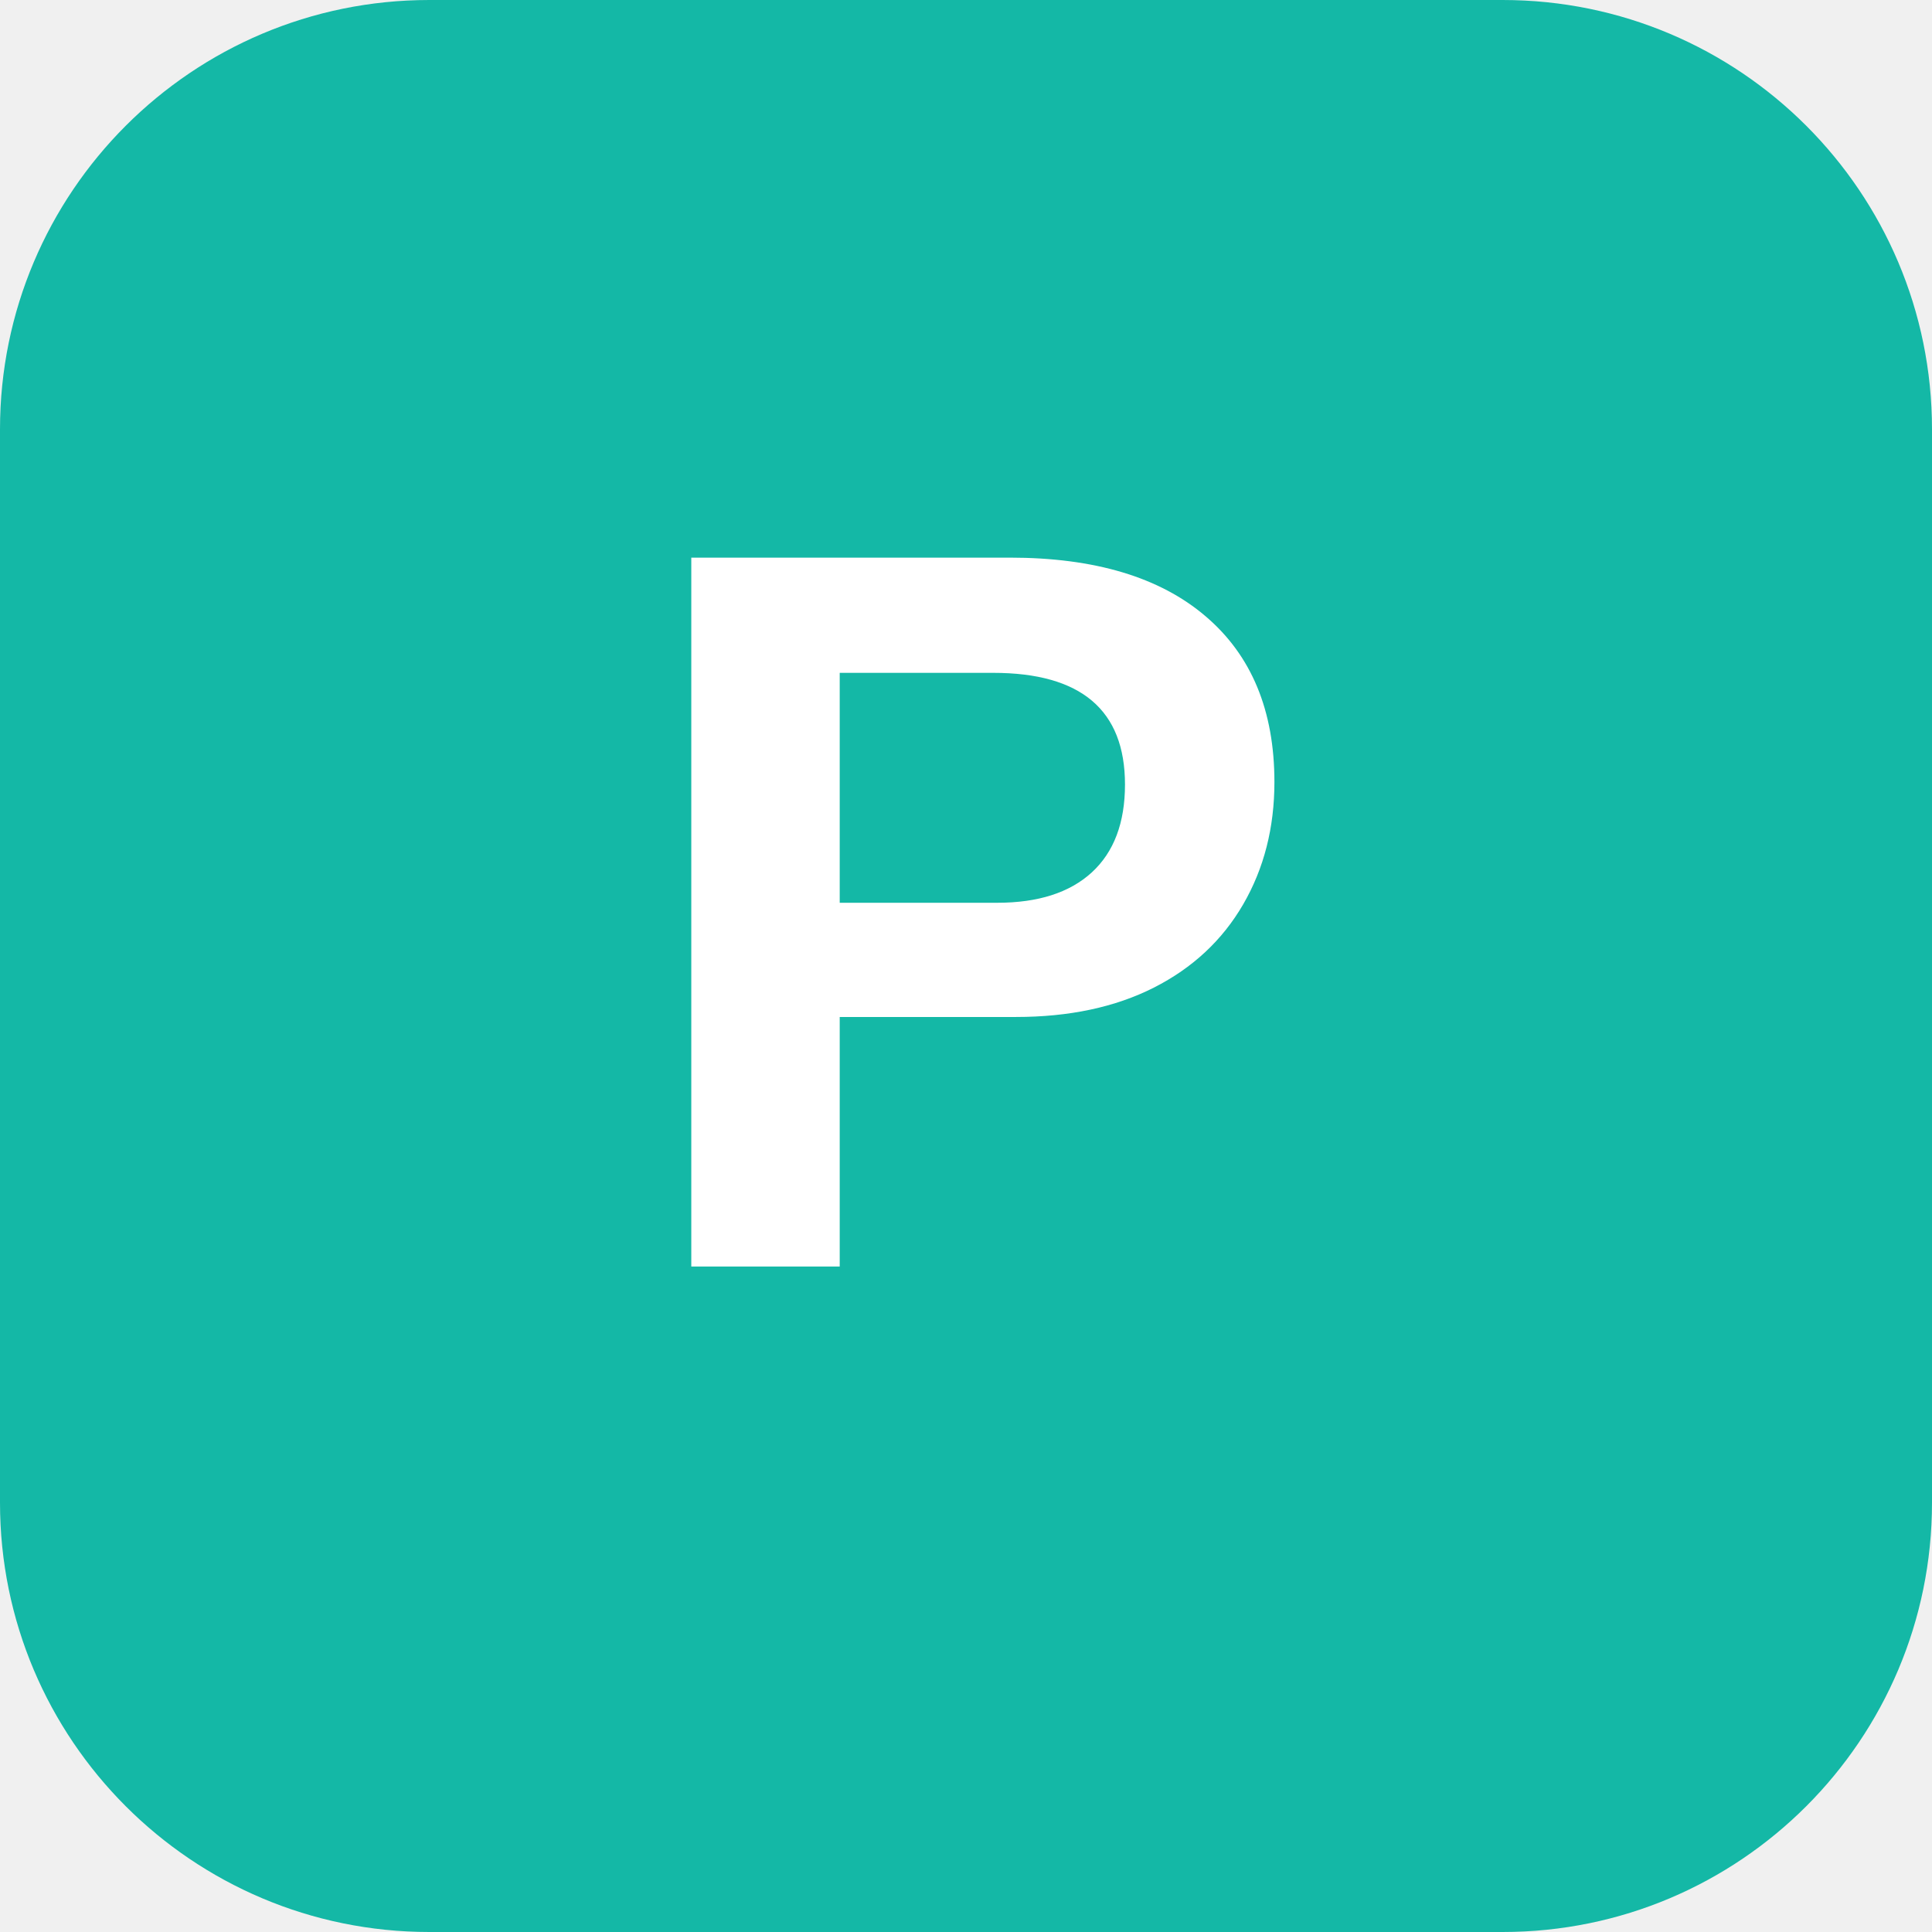
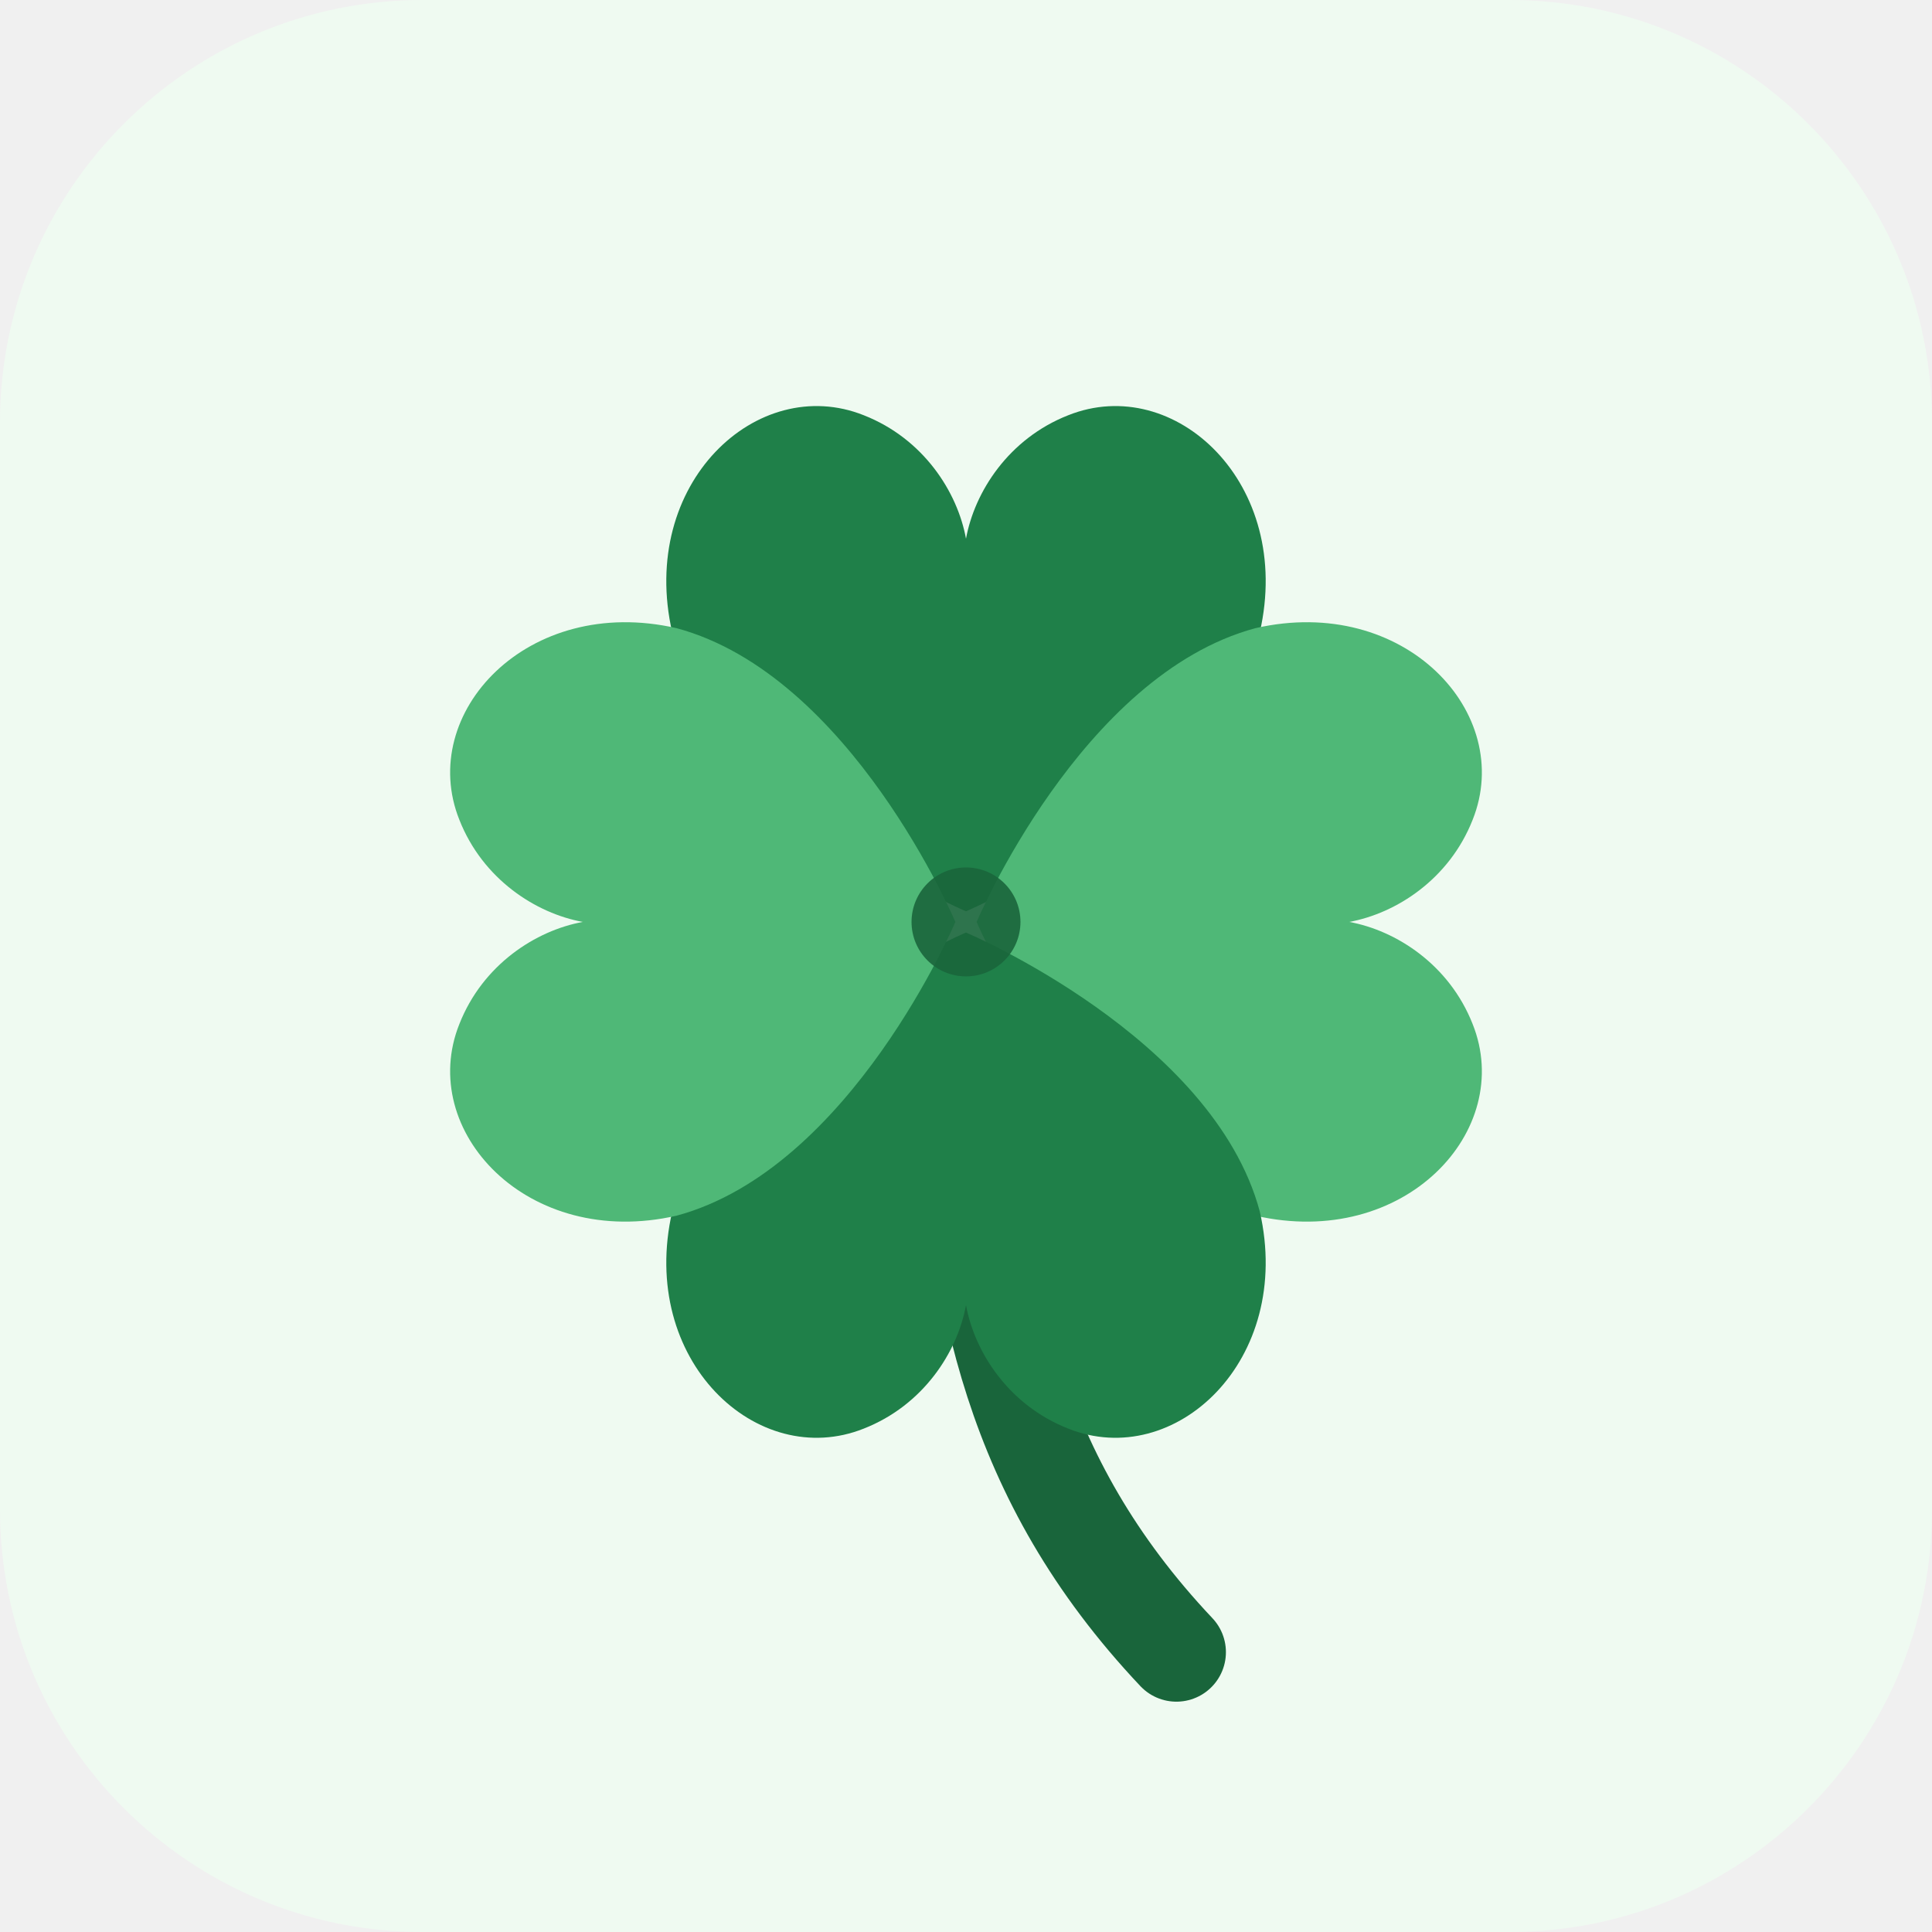
- <svg xmlns="http://www.w3.org/2000/svg" width="180" height="180" viewBox="0 0 180 180" role="img" aria-label="Pulsa">
-   <rect width="180" height="180" rx="40" fill="#14B8A6" />
-   <text x="90" y="118" text-anchor="middle" fill="#FFFFFF" font-family="Arial, sans-serif" font-size="96" font-weight="900">P</text>
+ <svg xmlns="http://www.w3.org/2000/svg" viewBox="0 0 64 64">
+   <rect width="64" height="64" rx="14" fill="#EFFAF1" />
+   <g transform="translate(32 33) scale(0.82) translate(-32 -32)">
+     <path d="M32 36 C32.6 44 33.8 51.4 40.5 58.5" fill="none" stroke="#19653B" stroke-linecap="round" stroke-width="4" />
+     <g transform="translate(32 29) scale(0.86) translate(-32 -32)">
+       <path d="M32 31.5 C32 31.5 20.4 26.6 18.2 18.4 C16.6 11.4 22.2 6.2 27.2 8.2 C30 9.3 31.6 11.8 32 14 C32.4 11.8 34 9.3 36.8 8.2 C41.8 6.2 47.4 11.4 45.8 18.4 C43.6 26.6 32 31.5 32 31.5 Z" fill="#1F8049" />
+       <path d="M32 31.5 C32 31.5 20.4 26.6 18.2 18.4 C16.6 11.4 22.2 6.2 27.2 8.2 C30 9.3 31.6 11.8 32 14 C32.4 11.8 34 9.3 36.8 8.2 C41.8 6.2 47.4 11.4 45.8 18.4 C43.6 26.6 32 31.5 32 31.5 Z" fill="#4FB877" transform="rotate(90 32 32)" />
+       <path d="M32 31.5 C32 31.5 20.4 26.6 18.2 18.4 C16.6 11.4 22.2 6.2 27.2 8.2 C30 9.3 31.6 11.8 32 14 C32.4 11.8 34 9.3 36.8 8.2 C41.8 6.2 47.4 11.4 45.8 18.4 C43.6 26.6 32 31.5 32 31.5 Z" fill="#1F8049" transform="rotate(180 32 32)" />
+       <path d="M32 31.5 C32 31.5 20.4 26.6 18.2 18.4 C16.6 11.4 22.2 6.2 27.2 8.2 C30 9.3 31.6 11.8 32 14 C32.4 11.8 34 9.3 36.8 8.2 C41.8 6.2 47.4 11.4 45.8 18.4 C43.6 26.6 32 31.5 32 31.5 Z" fill="#4FB877" transform="rotate(270 32 32)" />
+     </g>
+     <circle cx="32" cy="29" r="2.2" fill="#19653B" opacity="0.9" />
+   </g>
</svg>
